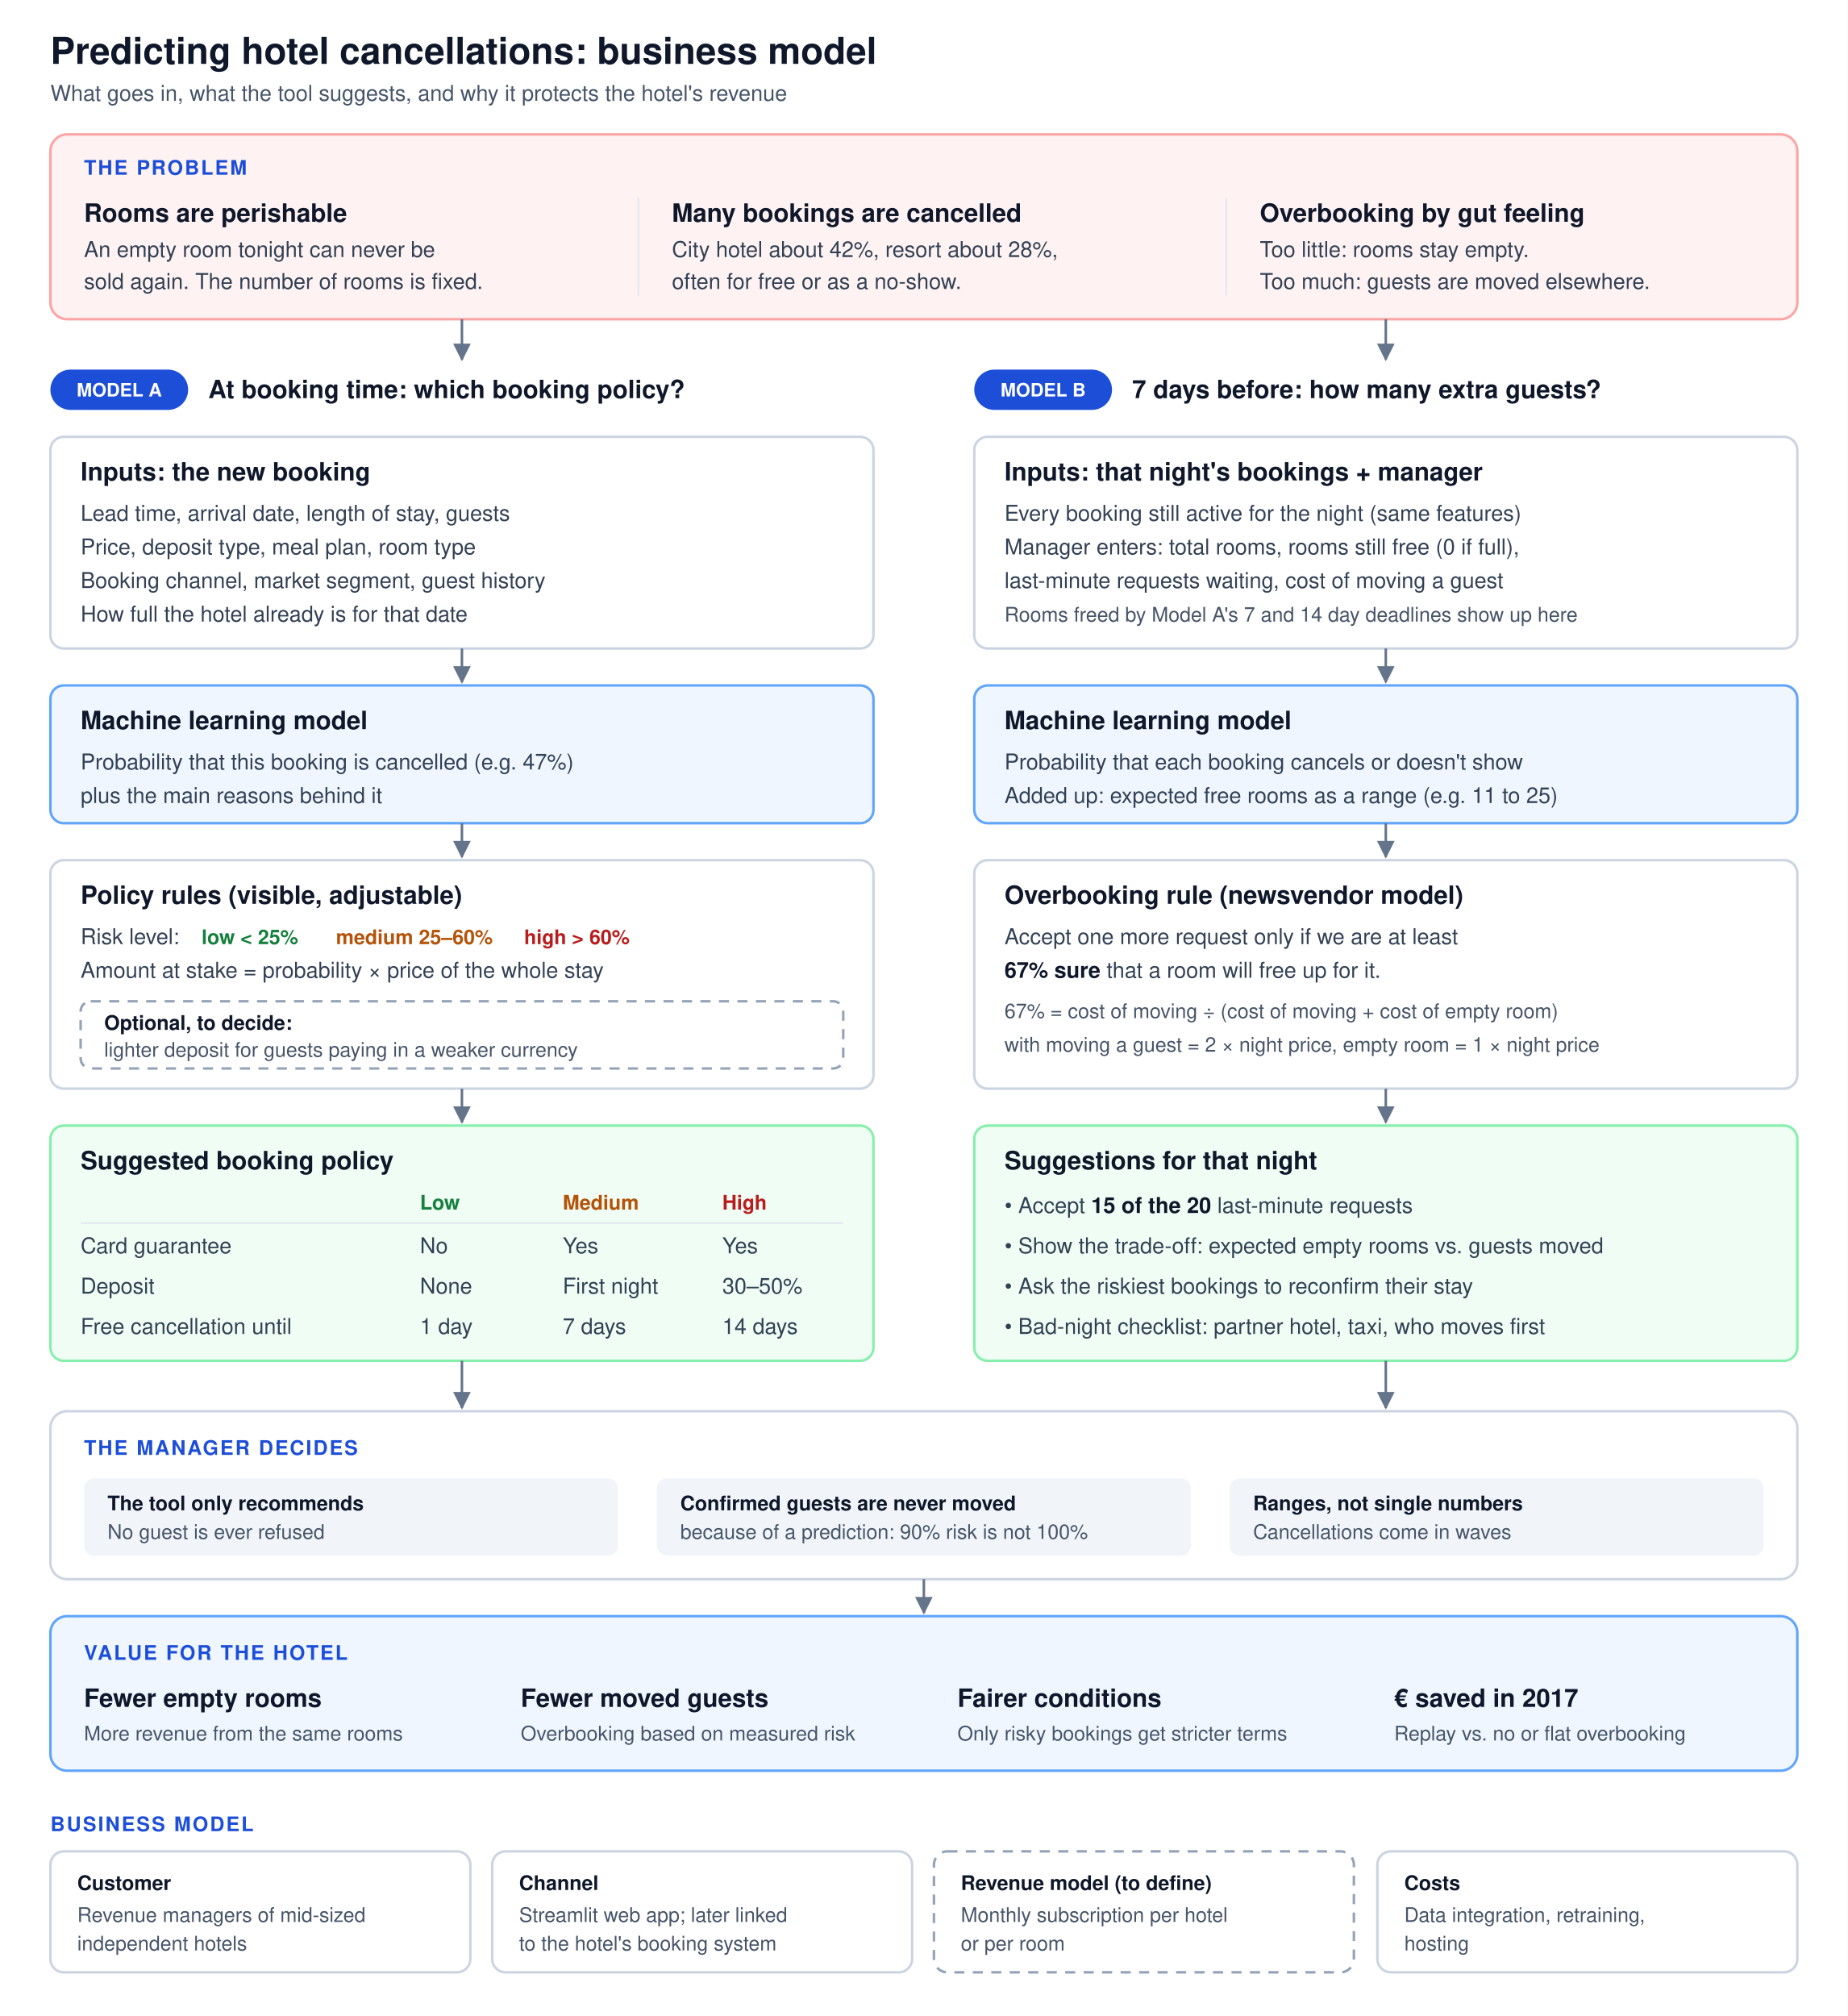
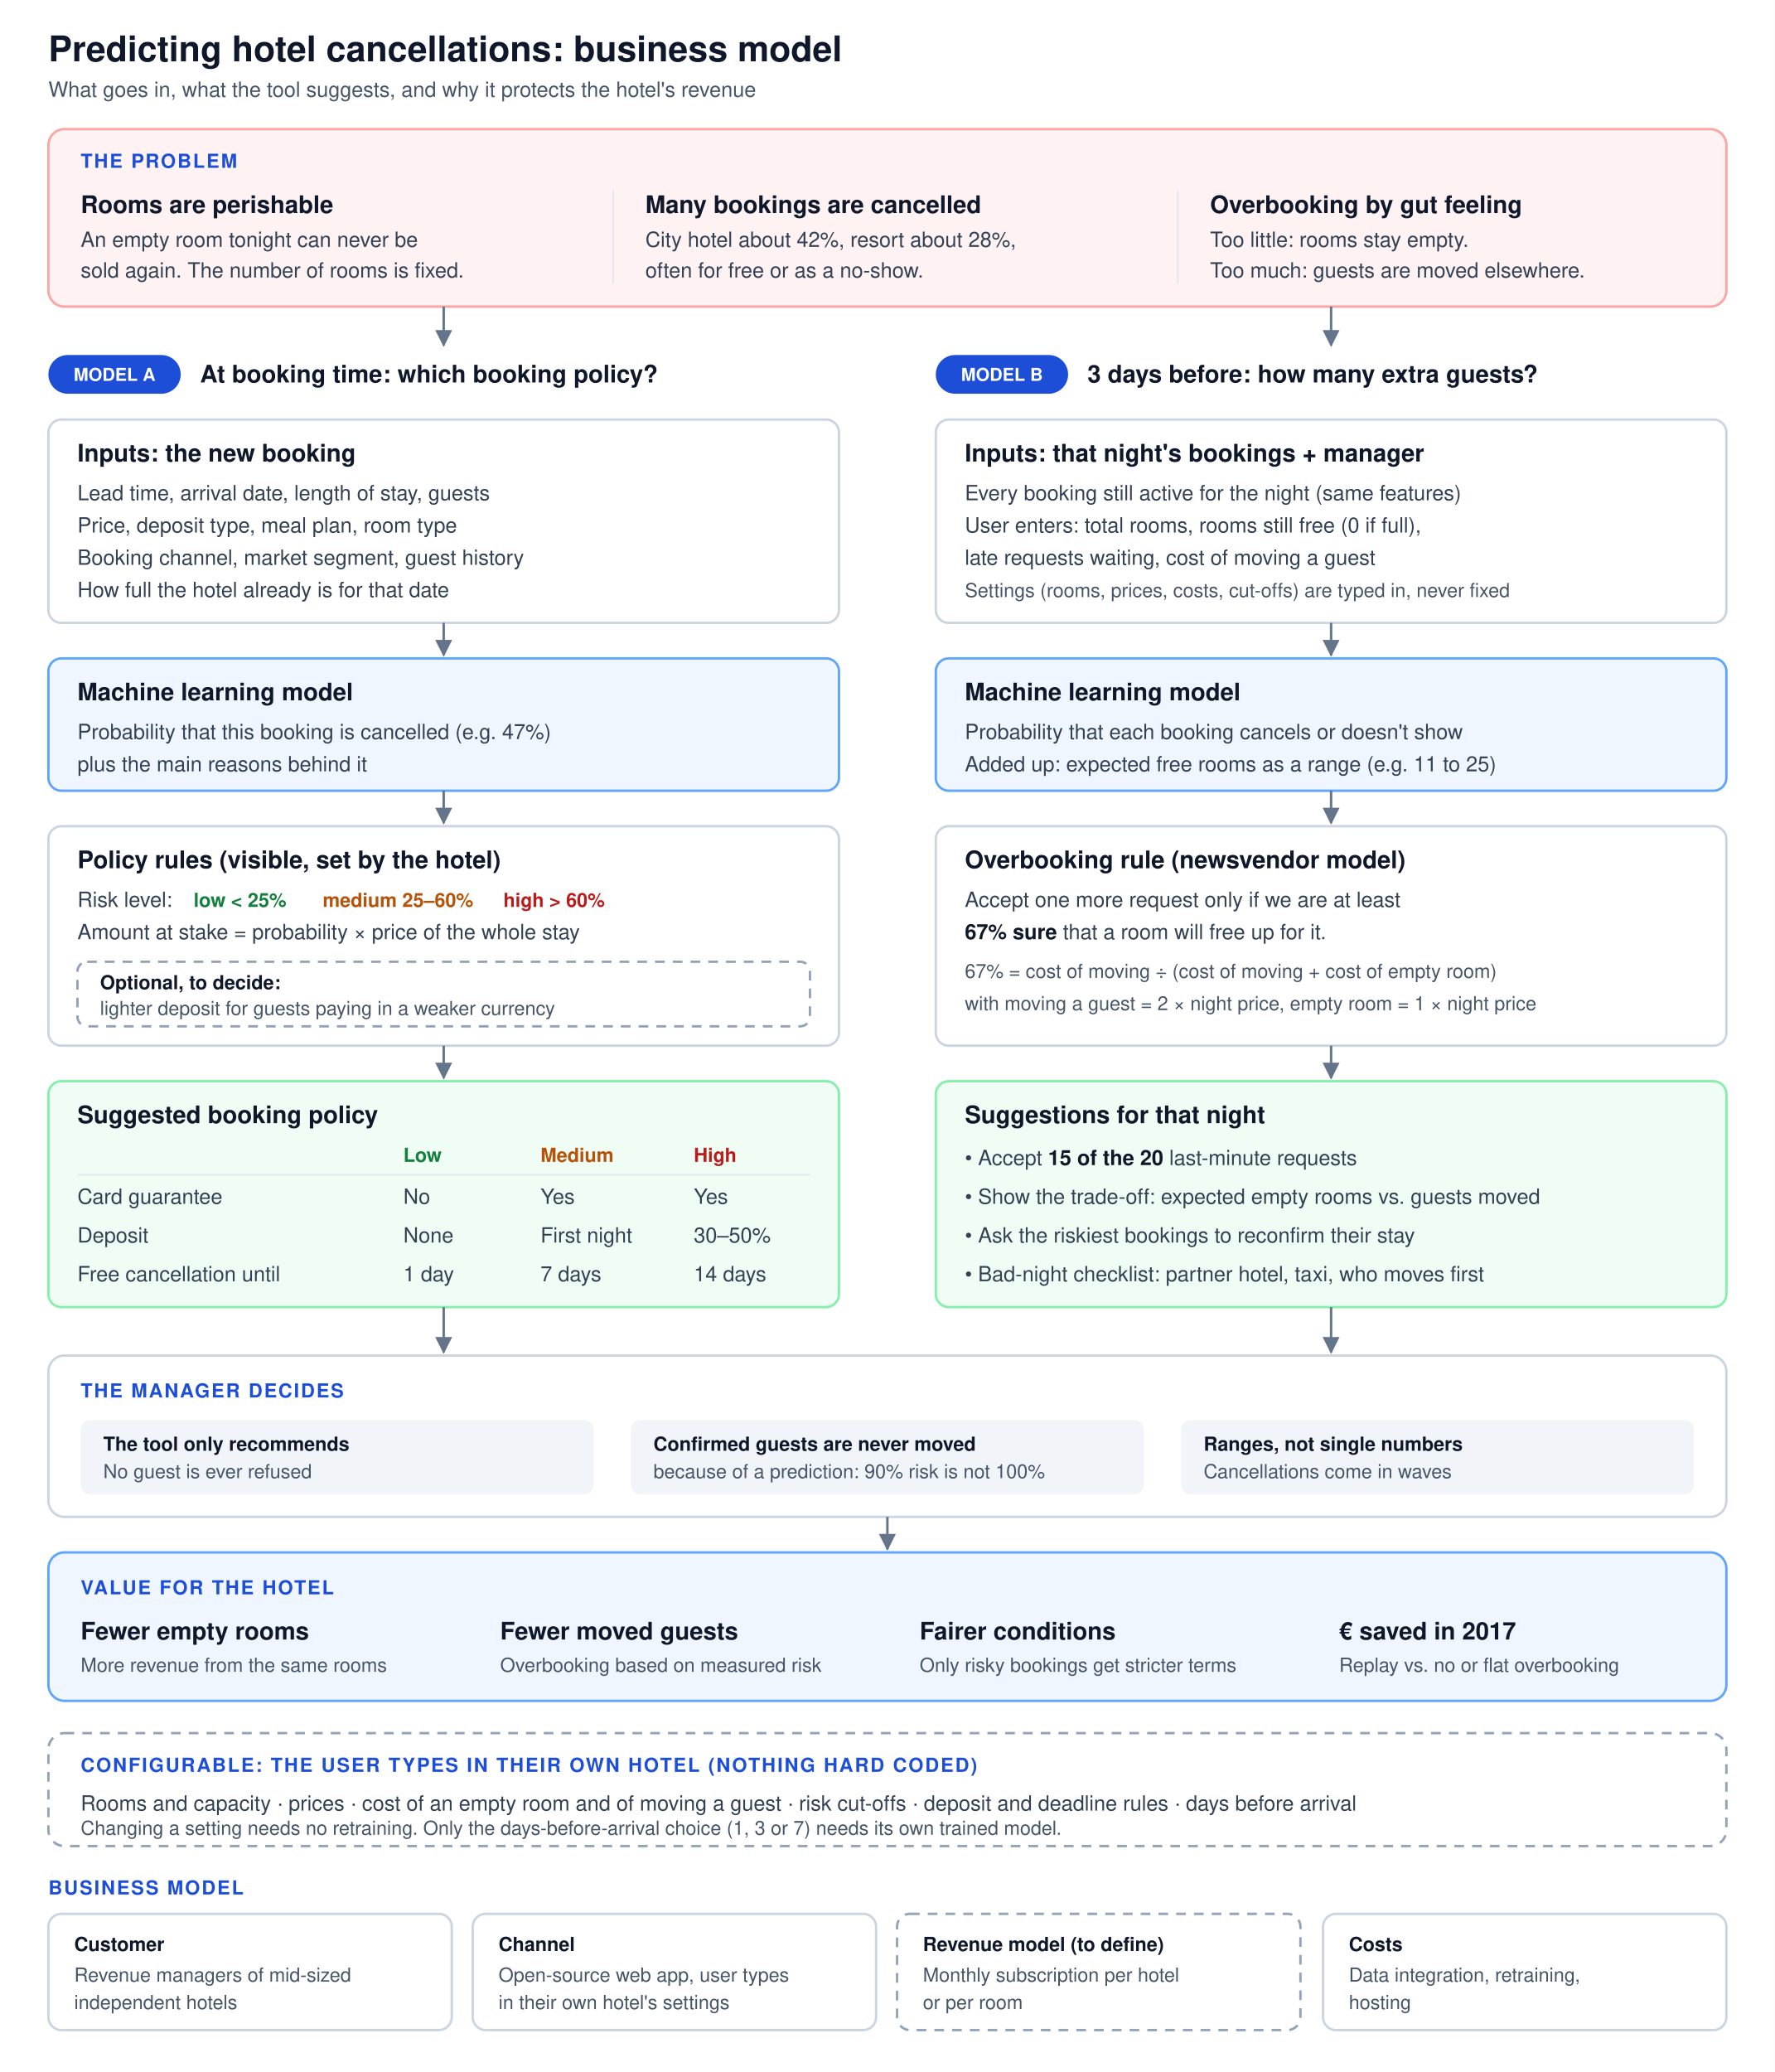
- <svg xmlns="http://www.w3.org/2000/svg" viewBox="0 0 1100 1200" width="1100" height="1200" font-family="Segoe UI, Helvetica, Arial, sans-serif" role="img" aria-labelledby="t d">
+ <svg xmlns="http://www.w3.org/2000/svg" viewBox="0 0 1100 1284" width="1100" height="1284" font-family="Segoe UI, Helvetica, Arial, sans-serif" role="img" aria-labelledby="t d">
  <defs>
    <marker id="arrow" viewBox="0 0 10 10" refX="9" refY="5" markerWidth="7" markerHeight="7" orient="auto">
      <path d="M0,0 L10,5 L0,10 z" fill="#64748B" />
    </marker>
    <style>
      .title { font-size: 22px; font-weight: 700; fill: #0F172A; }
      .sub   { font-size: 13px; fill: #475569; }
      .sec   { font-size: 12px; font-weight: 700; fill: #1D4ED8; letter-spacing: 1px; }
      .h     { font-size: 15px; font-weight: 700; fill: #0F172A; }
      .p     { font-size: 13px; fill: #334155; }
      .s     { font-size: 12px; fill: #475569; }
      .sb    { font-size: 12px; font-weight: 700; fill: #0F172A; }
      .box   { fill: #FFFFFF; stroke: #CBD5E1; stroke-width: 1.5; }
      .opt   { fill: #FFFFFF; stroke: #94A3B8; stroke-width: 1.5; stroke-dasharray: 6 5; }
      .chip  { fill: #F1F5F9; stroke: none; }
      .acc   { fill: #EFF6FF; stroke: #60A5FA; stroke-width: 1.5; }
      .warn  { fill: #FEF2F2; stroke: #FCA5A5; stroke-width: 1.5; }
      .good  { fill: #F0FDF4; stroke: #86EFAC; stroke-width: 1.5; }
      .tag   { fill: #1D4ED8; }
      .tagt  { font-size: 11px; font-weight: 700; fill: #FFFFFF; }
      .flow  { stroke: #64748B; stroke-width: 1.5; fill: none; marker-end: url(#arrow); }
      .rule  { stroke: #E2E8F0; stroke-width: 1; }
      .lo    { font-size: 12px; font-weight: 700; fill: #15803D; }
      .me    { font-size: 12px; font-weight: 700; fill: #B45309; }
      .hi    { font-size: 12px; font-weight: 700; fill: #B91C1C; }
    </style>
  </defs>
-   <rect width="1100" height="1200" fill="#FFFFFF" />
+   <rect width="1100" height="1284" fill="#FFFFFF" />
  <text x="30" y="38" class="title">Predicting hotel cancellations: business model</text>
  <text x="30" y="60" class="sub">What goes in, what the tool suggests, and why it protects the hotel's revenue</text>
  <rect x="30" y="80" width="1040" height="110" rx="10" class="warn" />
  <text x="50" y="104" class="sec">THE PROBLEM</text>
  <text x="50" y="132" class="h">Rooms are perishable</text>
  <text x="50" y="153" class="p">An empty room tonight can never be</text>
  <text x="50" y="172" class="p">sold again. The number of rooms is fixed.</text>
  <line x1="380" y1="118" x2="380" y2="176" class="rule" />
  <text x="400" y="132" class="h">Many bookings are cancelled</text>
  <text x="400" y="153" class="p">City hotel about 42%, resort about 28%,</text>
  <text x="400" y="172" class="p">often for free or as a no-show.</text>
  <line x1="730" y1="118" x2="730" y2="176" class="rule" />
  <text x="750" y="132" class="h">Overbooking by gut feeling</text>
  <text x="750" y="153" class="p">Too little: rooms stay empty.</text>
  <text x="750" y="172" class="p">Too much: guests are moved elsewhere.</text>
  <path d="M275,190 L275,214" class="flow" />
  <path d="M825,190 L825,214" class="flow" />
  <rect x="30" y="220" width="82" height="24" rx="12" class="tag" />
  <text x="71" y="236" text-anchor="middle" class="tagt">MODEL A</text>
  <text x="124" y="237" class="h">At booking time: which booking policy?</text>
  <rect x="580" y="220" width="82" height="24" rx="12" class="tag" />
  <text x="621" y="236" text-anchor="middle" class="tagt">MODEL B</text>
-   <text x="674" y="237" class="h">7 days before: how many extra guests?</text>
+   <text x="674" y="237" class="h">3 days before: how many extra guests?</text>
  <rect x="30" y="260" width="490" height="126" rx="8" class="box" />
  <text x="48" y="286" class="h">Inputs: the new booking</text>
  <text x="48" y="310" class="p">Lead time, arrival date, length of stay, guests</text>
  <text x="48" y="330" class="p">Price, deposit type, meal plan, room type</text>
  <text x="48" y="350" class="p">Booking channel, market segment, guest history</text>
  <text x="48" y="370" class="p">How full the hotel already is for that date</text>
  <path d="M275,386 L275,406" class="flow" />
  <rect x="30" y="408" width="490" height="82" rx="8" class="acc" />
  <text x="48" y="434" class="h">Machine learning model</text>
  <text x="48" y="458" class="p">Probability that this booking is cancelled (e.g. 47%)</text>
  <text x="48" y="478" class="p">plus the main reasons behind it</text>
  <path d="M275,490 L275,510" class="flow" />
  <rect x="30" y="512" width="490" height="136" rx="8" class="box" />
-   <text x="48" y="538" class="h">Policy rules (visible, adjustable)</text>
+   <text x="48" y="538" class="h">Policy rules (visible, set by the hotel)</text>
  <text x="48" y="562" class="p">Risk level:</text>
  <text x="120" y="562" class="lo">low &lt; 25%</text>
  <text x="200" y="562" class="me">medium 25–60%</text>
  <text x="312" y="562" class="hi">high &gt; 60%</text>
  <text x="48" y="582" class="p">Amount at stake = probability × price of the whole stay</text>
  <rect x="48" y="596" width="454" height="40" rx="6" class="opt" />
  <text x="62" y="613" class="sb">Optional, to decide:</text>
  <text x="62" y="629" class="s">lighter deposit for guests paying in a weaker currency</text>
  <path d="M275,648 L275,668" class="flow" />
  <rect x="30" y="670" width="490" height="140" rx="8" class="good" />
  <text x="48" y="696" class="h">Suggested booking policy</text>
  <text x="250" y="720" class="lo">Low</text>
  <text x="335" y="720" class="me">Medium</text>
  <text x="430" y="720" class="hi">High</text>
  <line x1="48" y1="728" x2="502" y2="728" class="rule" />
  <text x="48" y="746" class="p">Card guarantee</text>
  <text x="250" y="746" class="p">No</text>
  <text x="335" y="746" class="p">Yes</text>
  <text x="430" y="746" class="p">Yes</text>
  <text x="48" y="770" class="p">Deposit</text>
  <text x="250" y="770" class="p">None</text>
  <text x="335" y="770" class="p">First night</text>
  <text x="430" y="770" class="p">30–50%</text>
  <text x="48" y="794" class="p">Free cancellation until</text>
  <text x="250" y="794" class="p">1 day</text>
  <text x="335" y="794" class="p">7 days</text>
  <text x="430" y="794" class="p">14 days</text>
  <rect x="580" y="260" width="490" height="126" rx="8" class="box" />
  <text x="598" y="286" class="h">Inputs: that night's bookings + manager</text>
  <text x="598" y="310" class="p">Every booking still active for the night (same features)</text>
-   <text x="598" y="330" class="p">Manager enters: total rooms, rooms still free (0 if full),</text>
-   <text x="598" y="350" class="p">last-minute requests waiting, cost of moving a guest</text>
-   <text x="598" y="370" class="s">Rooms freed by Model A's 7 and 14 day deadlines show up here</text>
+   <text x="598" y="330" class="p">User enters: total rooms, rooms still free (0 if full),</text>
+   <text x="598" y="350" class="p">late requests waiting, cost of moving a guest</text>
+   <text x="598" y="370" class="s">Settings (rooms, prices, costs, cut-offs) are typed in, never fixed</text>
  <path d="M825,386 L825,406" class="flow" />
  <rect x="580" y="408" width="490" height="82" rx="8" class="acc" />
  <text x="598" y="434" class="h">Machine learning model</text>
  <text x="598" y="458" class="p">Probability that each booking cancels or doesn't show</text>
  <text x="598" y="478" class="p">Added up: expected free rooms as a range (e.g. 11 to 25)</text>
  <path d="M825,490 L825,510" class="flow" />
  <rect x="580" y="512" width="490" height="136" rx="8" class="box" />
  <text x="598" y="538" class="h">Overbooking rule (newsvendor model)</text>
  <text x="598" y="562" class="p">Accept one more request only if we are at least</text>
  <text x="598" y="582" class="p">
    <tspan font-weight="700" fill="#0F172A">67% sure</tspan> that a room will free up for it.</text>
  <text x="598" y="606" class="s">67% = cost of moving ÷ (cost of moving + cost of empty room)</text>
  <text x="598" y="626" class="s">with moving a guest = 2 × night price, empty room = 1 × night price</text>
  <path d="M825,648 L825,668" class="flow" />
  <rect x="580" y="670" width="490" height="140" rx="8" class="good" />
  <text x="598" y="696" class="h">Suggestions for that night</text>
  <text x="598" y="722" class="p">• Accept <tspan font-weight="700" fill="#0F172A">15 of the 20</tspan> last-minute requests</text>
  <text x="598" y="746" class="p">• Show the trade-off: expected empty rooms vs. guests moved</text>
  <text x="598" y="770" class="p">• Ask the riskiest bookings to reconfirm their stay</text>
  <text x="598" y="794" class="p">• Bad-night checklist: partner hotel, taxi, who moves first</text>
  <path d="M275,810 L275,838" class="flow" />
  <path d="M825,810 L825,838" class="flow" />
  <rect x="30" y="840" width="1040" height="100" rx="10" class="box" />
  <text x="50" y="866" class="sec">THE MANAGER DECIDES</text>
  <rect x="50" y="880" width="318" height="46" rx="6" class="chip" />
  <text x="64" y="899" class="sb">The tool only recommends</text>
  <text x="64" y="916" class="s">No guest is ever refused</text>
  <rect x="391" y="880" width="318" height="46" rx="6" class="chip" />
  <text x="405" y="899" class="sb">Confirmed guests are never moved</text>
  <text x="405" y="916" class="s">because of a prediction: 90% risk is not 100%</text>
  <rect x="732" y="880" width="318" height="46" rx="6" class="chip" />
  <text x="746" y="899" class="sb">Ranges, not single numbers</text>
  <text x="746" y="916" class="s">Cancellations come in waves</text>
  <path d="M550,940 L550,960" class="flow" />
  <rect x="30" y="962" width="1040" height="92" rx="10" class="acc" />
  <text x="50" y="988" class="sec">VALUE FOR THE HOTEL</text>
  <text x="50" y="1016" class="h">Fewer empty rooms</text>
  <text x="50" y="1036" class="s">More revenue from the same rooms</text>
  <text x="310" y="1016" class="h">Fewer moved guests</text>
  <text x="310" y="1036" class="s">Overbooking based on measured risk</text>
  <text x="570" y="1016" class="h">Fairer conditions</text>
  <text x="570" y="1036" class="s">Only risky bookings get stricter terms</text>
  <text x="830" y="1016" class="h">€ saved in 2017</text>
  <text x="830" y="1036" class="s">Replay vs. no or flat overbooking</text>
-   <text x="30" y="1090" class="sec">BUSINESS MODEL</text>
-   <rect x="30" y="1102" width="250" height="72" rx="8" class="box" />
-   <text x="46" y="1125" class="sb">Customer</text>
-   <text x="46" y="1144" class="s">Revenue managers of mid-sized</text>
-   <text x="46" y="1161" class="s">independent hotels</text>
-   <rect x="293" y="1102" width="250" height="72" rx="8" class="box" />
-   <text x="309" y="1125" class="sb">Channel</text>
-   <text x="309" y="1144" class="s">Streamlit web app; later linked</text>
-   <text x="309" y="1161" class="s">to the hotel's booking system</text>
-   <rect x="556" y="1102" width="250" height="72" rx="8" class="opt" />
-   <text x="572" y="1125" class="sb">Revenue model (to define)</text>
-   <text x="572" y="1144" class="s">Monthly subscription per hotel</text>
-   <text x="572" y="1161" class="s">or per room</text>
-   <rect x="820" y="1102" width="250" height="72" rx="8" class="box" />
-   <text x="836" y="1125" class="sb">Costs</text>
-   <text x="836" y="1144" class="s">Data integration, retraining,</text>
-   <text x="836" y="1161" class="s">hosting</text>
+   <rect x="30" y="1074" width="1040" height="70" rx="10" class="opt" />
+   <text x="50" y="1098" class="sec">CONFIGURABLE: THE USER TYPES IN THEIR OWN HOTEL (NOTHING HARD CODED)</text>
+   <text x="50" y="1122" class="p">Rooms and capacity · prices · cost of an empty room and of moving a guest · risk cut-offs · deposit and deadline rules · days before arrival</text>
+   <text x="50" y="1137" class="s">Changing a setting needs no retraining. Only the days-before-arrival choice (1, 3 or 7) needs its own trained model.</text>
+   <text x="30" y="1174" class="sec">BUSINESS MODEL</text>
+   <rect x="30" y="1186" width="250" height="72" rx="8" class="box" />
+   <text x="46" y="1209" class="sb">Customer</text>
+   <text x="46" y="1228" class="s">Revenue managers of mid-sized</text>
+   <text x="46" y="1245" class="s">independent hotels</text>
+   <rect x="293" y="1186" width="250" height="72" rx="8" class="box" />
+   <text x="309" y="1209" class="sb">Channel</text>
+   <text x="309" y="1228" class="s">Open-source web app, user types</text>
+   <text x="309" y="1245" class="s">in their own hotel's settings</text>
+   <rect x="556" y="1186" width="250" height="72" rx="8" class="opt" />
+   <text x="572" y="1209" class="sb">Revenue model (to define)</text>
+   <text x="572" y="1228" class="s">Monthly subscription per hotel</text>
+   <text x="572" y="1245" class="s">or per room</text>
+   <rect x="820" y="1186" width="250" height="72" rx="8" class="box" />
+   <text x="836" y="1209" class="sb">Costs</text>
+   <text x="836" y="1228" class="s">Data integration, retraining,</text>
+   <text x="836" y="1245" class="s">hosting</text>
</svg>
